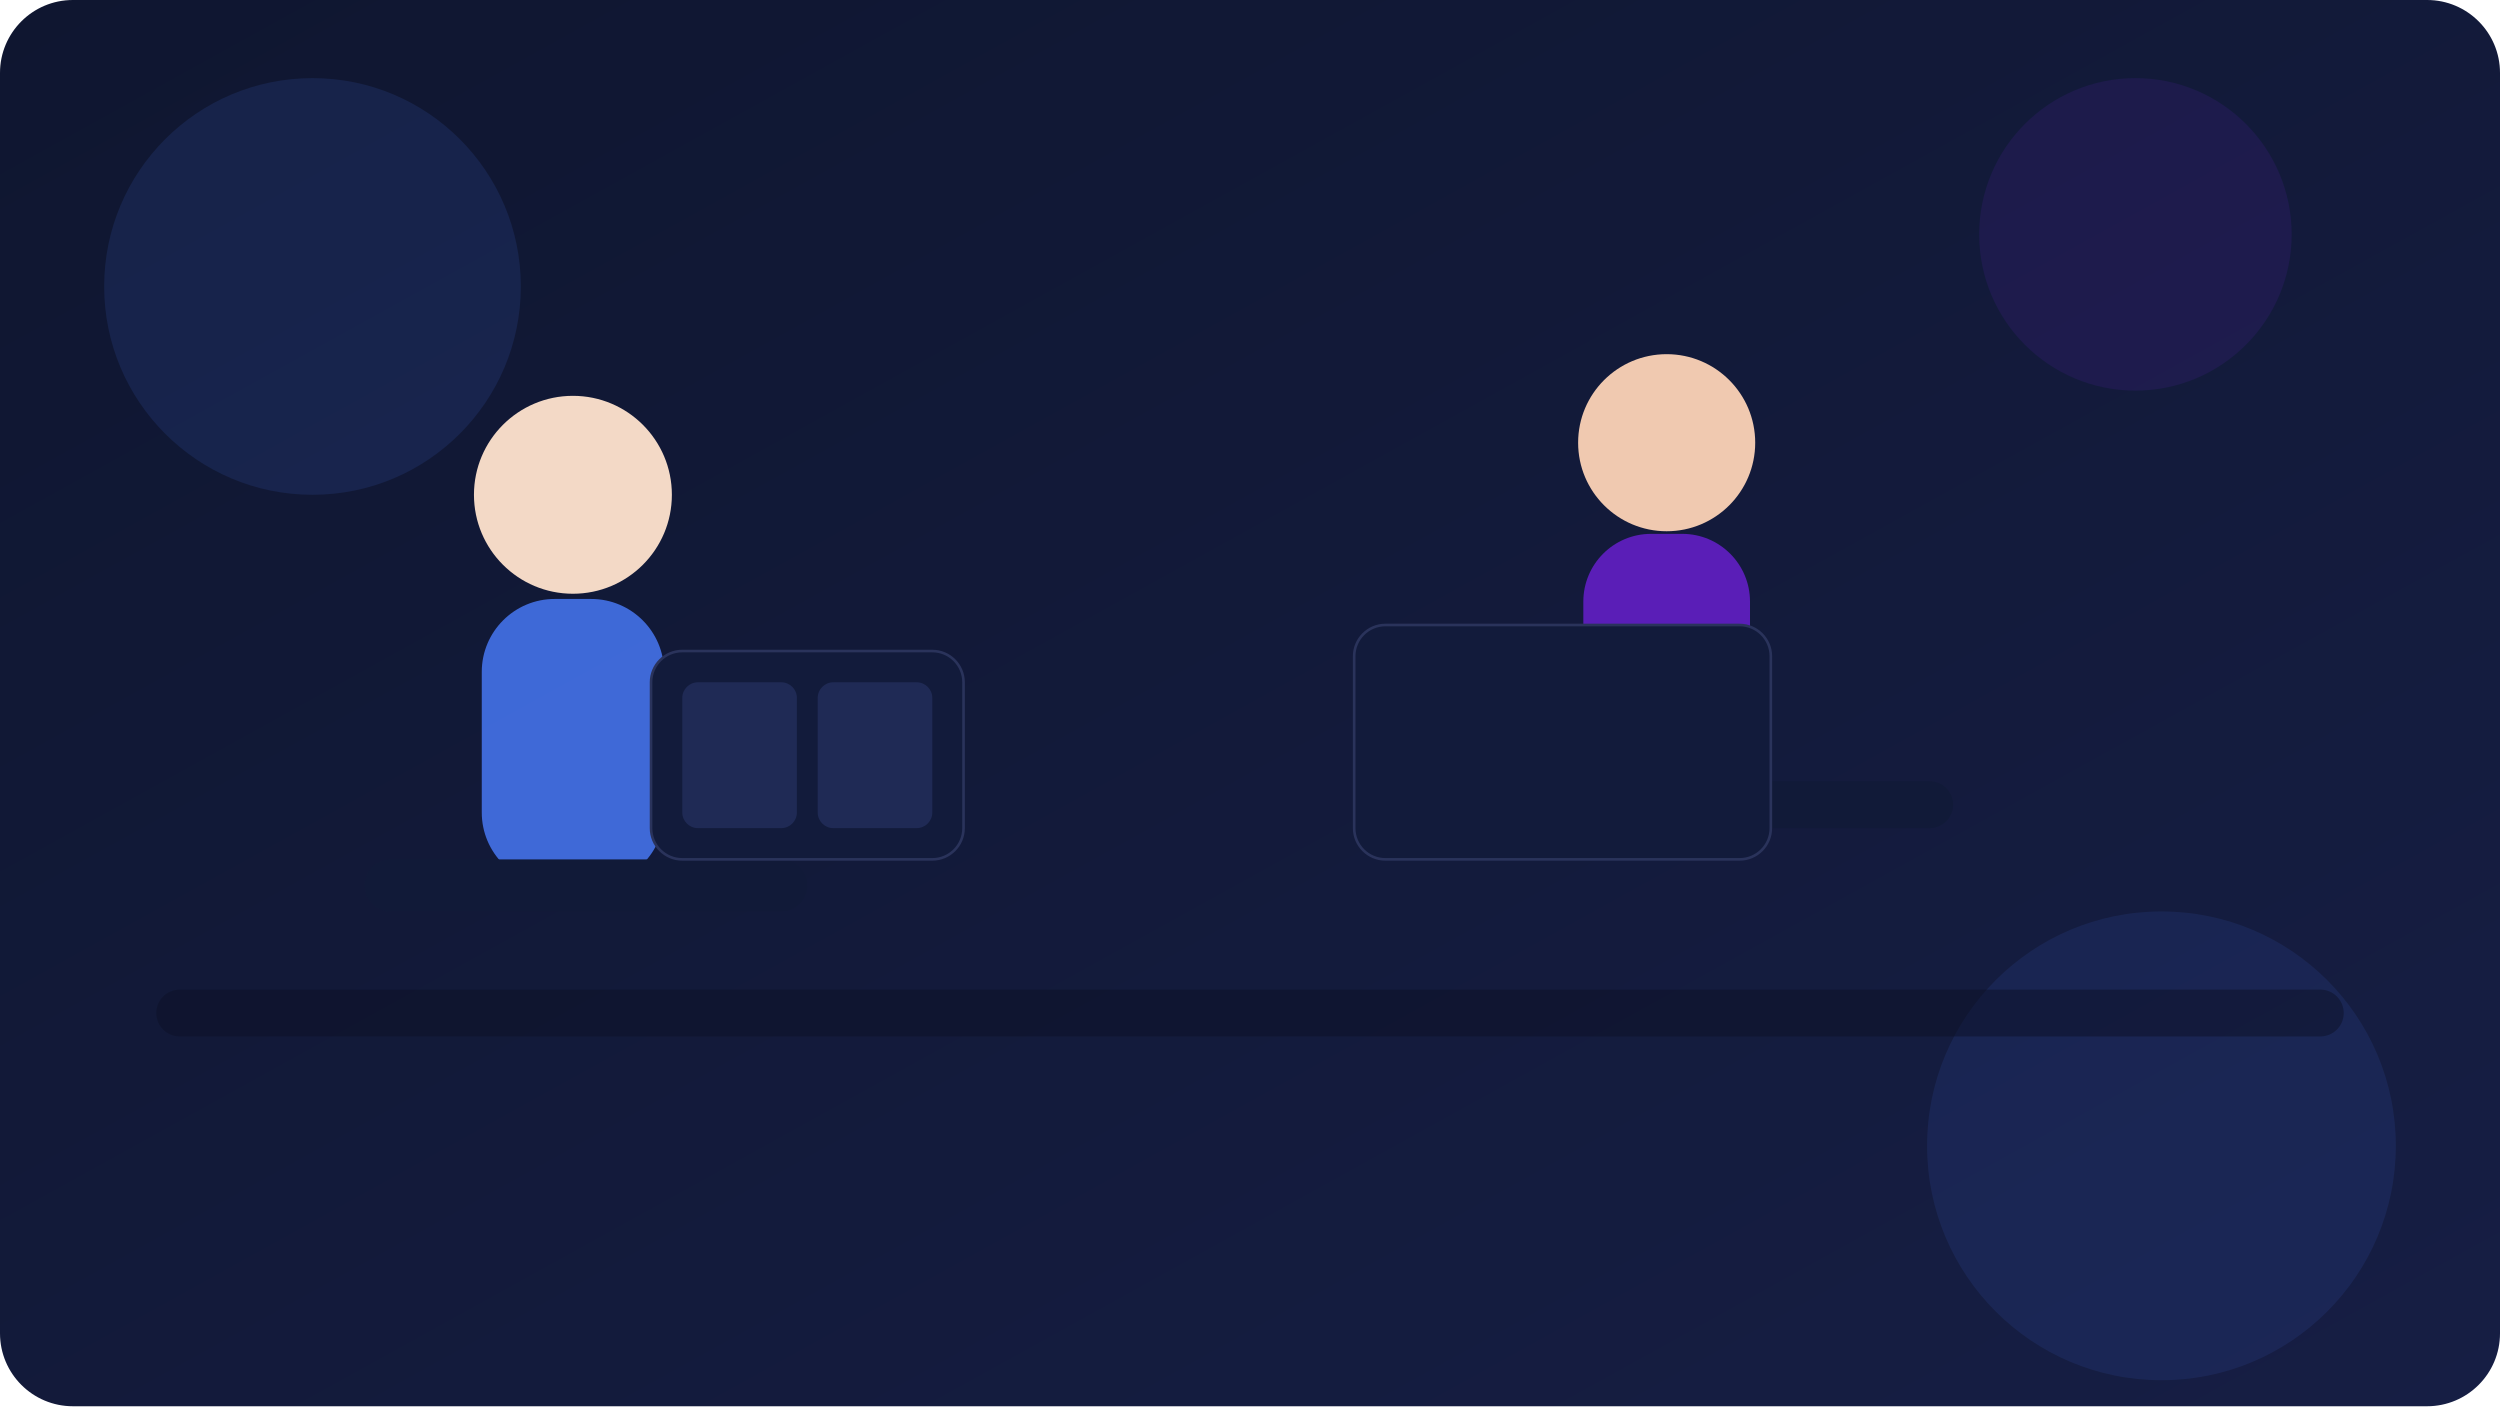
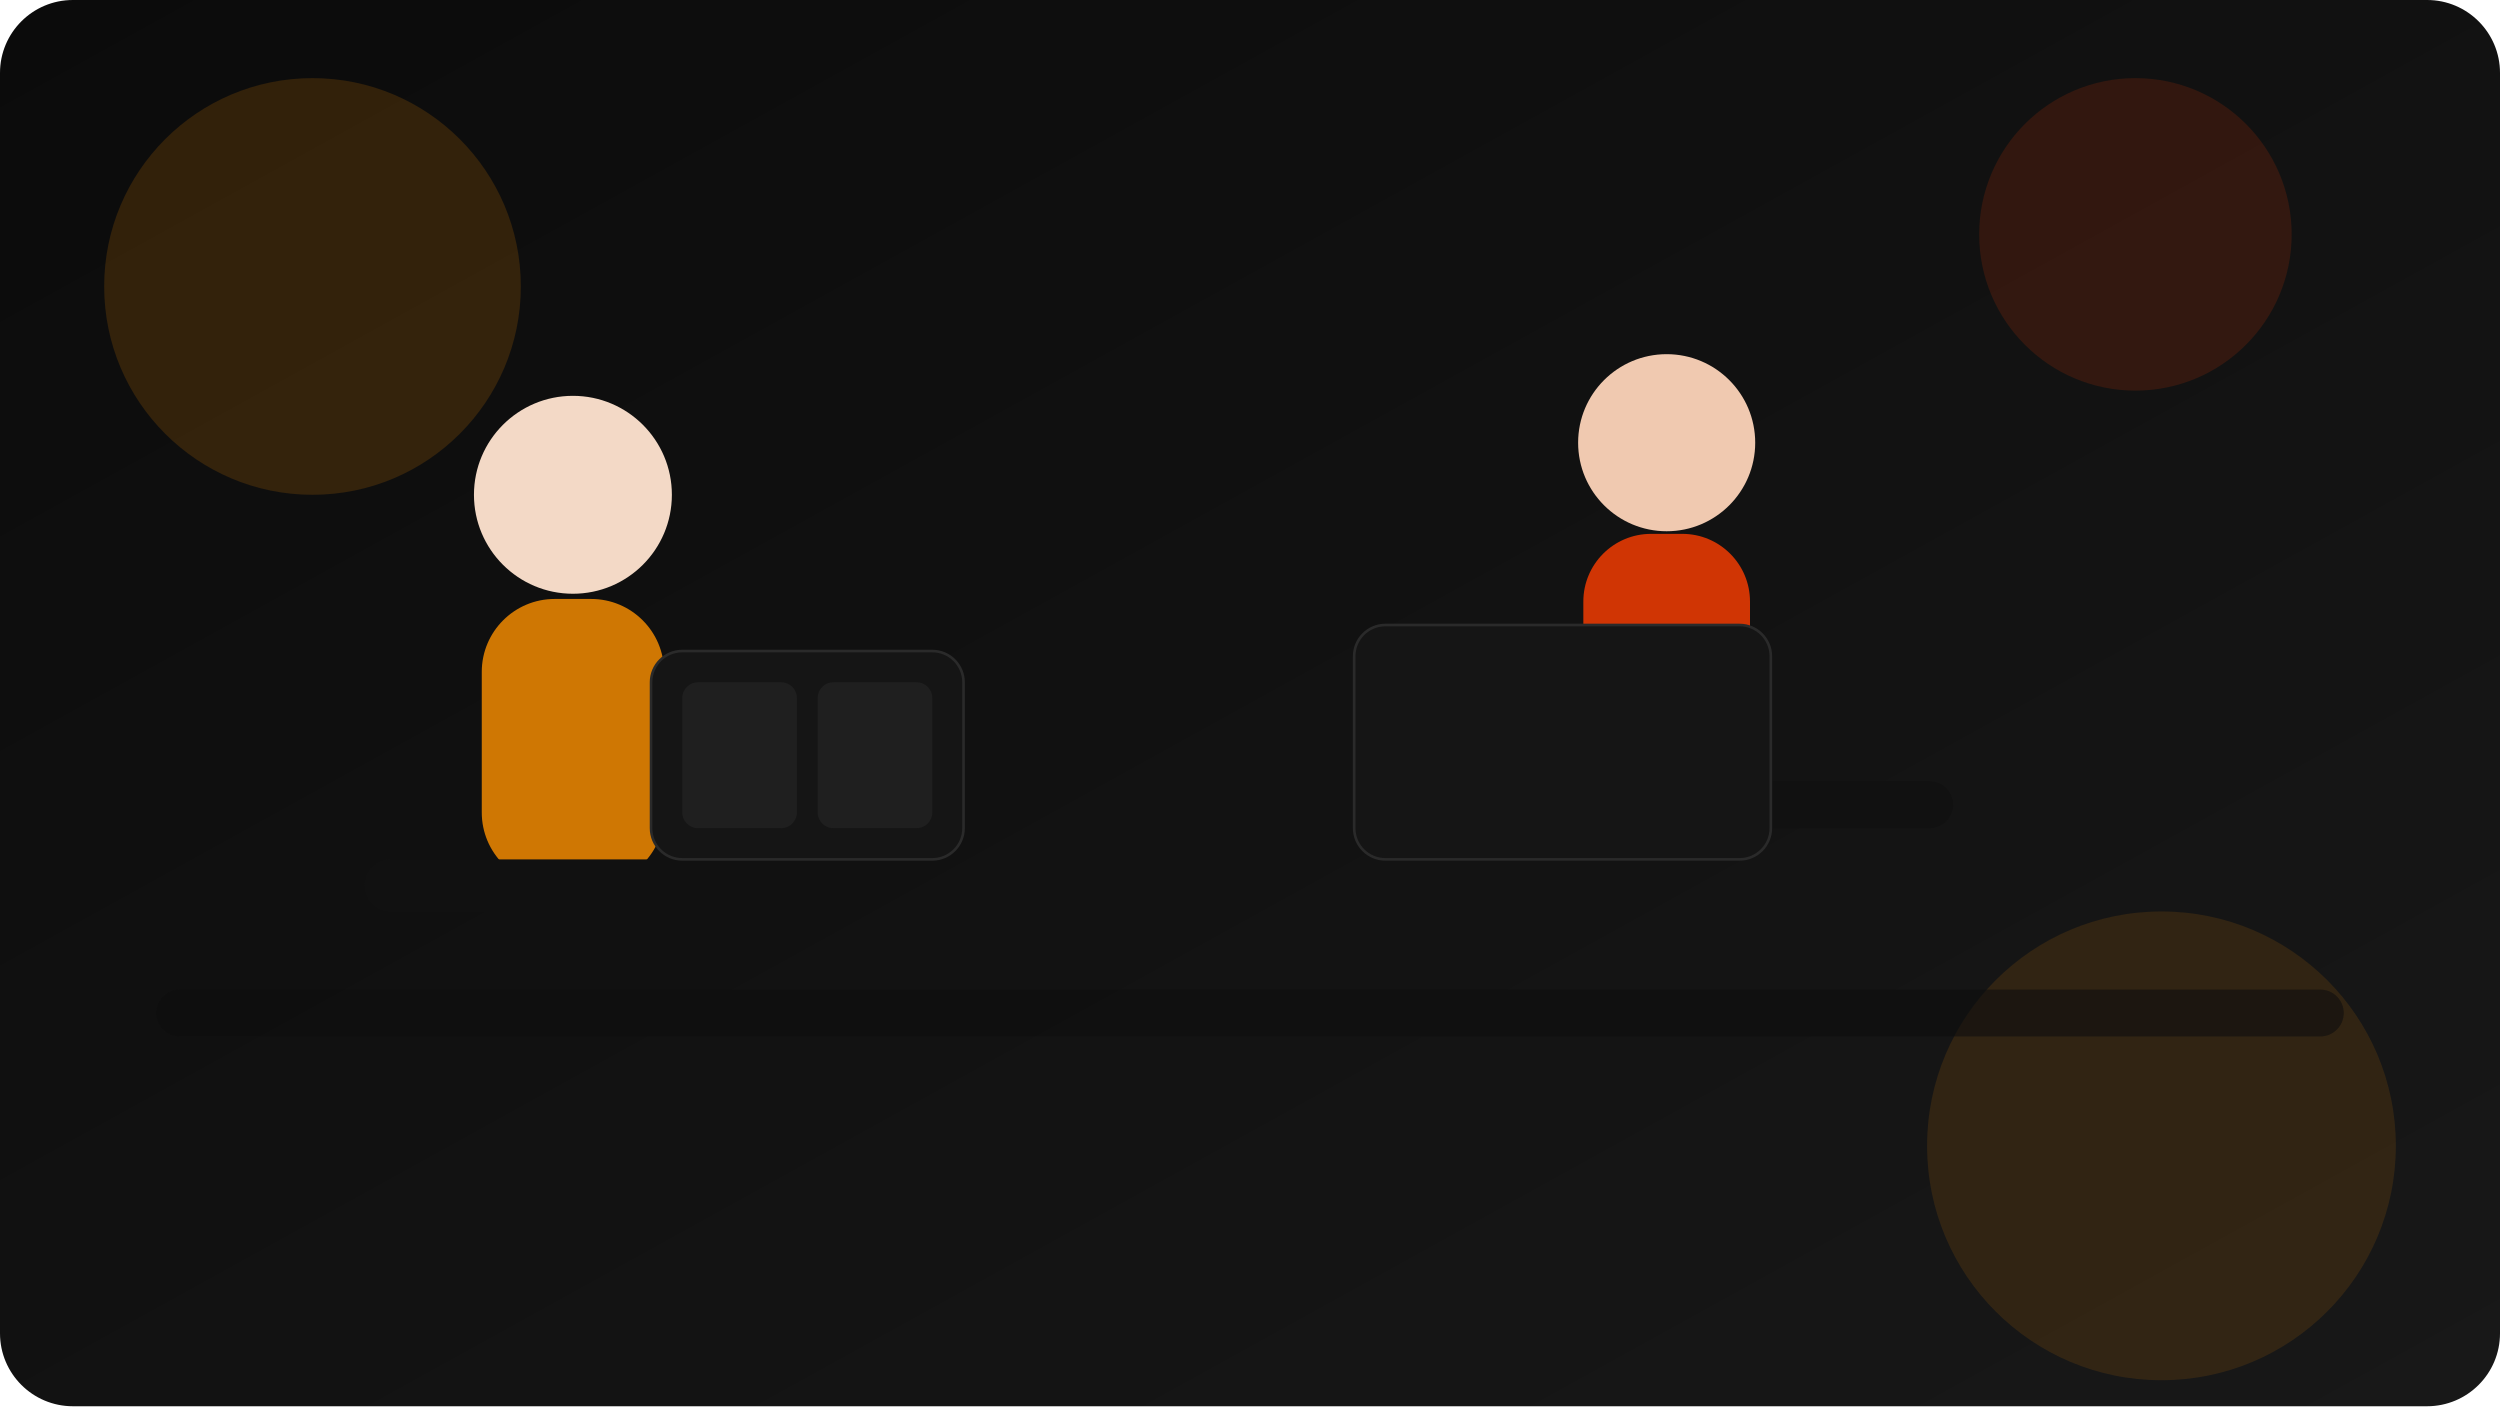
<svg xmlns="http://www.w3.org/2000/svg" width="960" height="540" viewBox="0 0 960 540" role="img" aria-label="Learning illustration">
  <defs>
    <linearGradient id="bg" x1="0" y1="0" x2="1" y2="1">
-       <stop offset="0%" stop-color="#0f1630" />
-       <stop offset="100%" stop-color="#161e44" />
+       <stop offset="0%" stop-color="#0b0b0b" />
+       <stop offset="100%" stop-color="#181818" />
    </linearGradient>
    <linearGradient id="glow" x1="0" y1="0" x2="1" y2="1">
-       <stop offset="0%" stop-color="#4a7dff" stop-opacity="0.9" />
-       <stop offset="100%" stop-color="#6b1fd6" stop-opacity="0.7" />
+       <stop offset="0%" stop-color="#ff9100" stop-opacity="0.9" />
+       <stop offset="100%" stop-color="#ff3d00" stop-opacity="0.7" />
    </linearGradient>
  </defs>
  <rect width="960" height="540" rx="28" fill="url(#bg)" />
-   <circle cx="120" cy="110" r="80" fill="#4a7dff" opacity="0.12" />
-   <circle cx="820" cy="90" r="60" fill="#6b1fd6" opacity="0.12" />
-   <circle cx="830" cy="440" r="90" fill="#4a7dff" opacity="0.1" />
-   <rect x="60" y="380" width="840" height="18" rx="9" fill="#0b1026" opacity="0.5" />
+   <circle cx="120" cy="110" r="80" fill="#ff9100" opacity="0.16" />
+   <circle cx="820" cy="90" r="60" fill="#ff3d00" opacity="0.14" />
+   <circle cx="830" cy="440" r="90" fill="#ff9100" opacity="0.12" />
+   <rect x="60" y="380" width="840" height="18" rx="9" fill="#0d0d0d" opacity="0.6" />
  <circle cx="220" cy="190" r="38" fill="#f3d9c6" />
-   <rect x="185" y="230" width="70" height="110" rx="28" fill="#4a7dff" opacity="0.8" />
-   <rect x="140" y="330" width="170" height="20" rx="10" fill="#111a38" />
+   <rect x="185" y="230" width="70" height="110" rx="28" fill="#ff9100" opacity="0.8" />
+   <rect x="140" y="330" width="170" height="20" rx="10" fill="#111111" />
  <circle cx="640" cy="170" r="34" fill="#f0c9b0" />
-   <rect x="608" y="205" width="64" height="100" rx="26" fill="#6b1fd6" opacity="0.8" />
-   <rect x="560" y="300" width="190" height="18" rx="9" fill="#111a38" />
-   <rect x="250" y="250" width="120" height="80" rx="12" fill="#121b3b" stroke="#2a335b" />
-   <rect x="262" y="262" width="44" height="56" rx="6" fill="#1f2a55" />
-   <rect x="314" y="262" width="44" height="56" rx="6" fill="#1f2a55" />
-   <rect x="520" y="240" width="160" height="90" rx="12" fill="#121b3b" stroke="#2a335b" />
+   <rect x="608" y="205" width="64" height="100" rx="26" fill="#ff3d00" opacity="0.8" />
+   <rect x="560" y="300" width="190" height="18" rx="9" fill="#111111" />
+   <rect x="250" y="250" width="120" height="80" rx="12" fill="#151515" stroke="#2a2a2a" />
+   <rect x="262" y="262" width="44" height="56" rx="6" fill="#1f1f1f" />
+   <rect x="314" y="262" width="44" height="56" rx="6" fill="#1f1f1f" />
+   <rect x="520" y="240" width="160" height="90" rx="12" fill="#151515" stroke="#2a2a2a" />
  <path d="M540 300 L660 300" stroke="url(#glow)" stroke-width="4" />
</svg>
